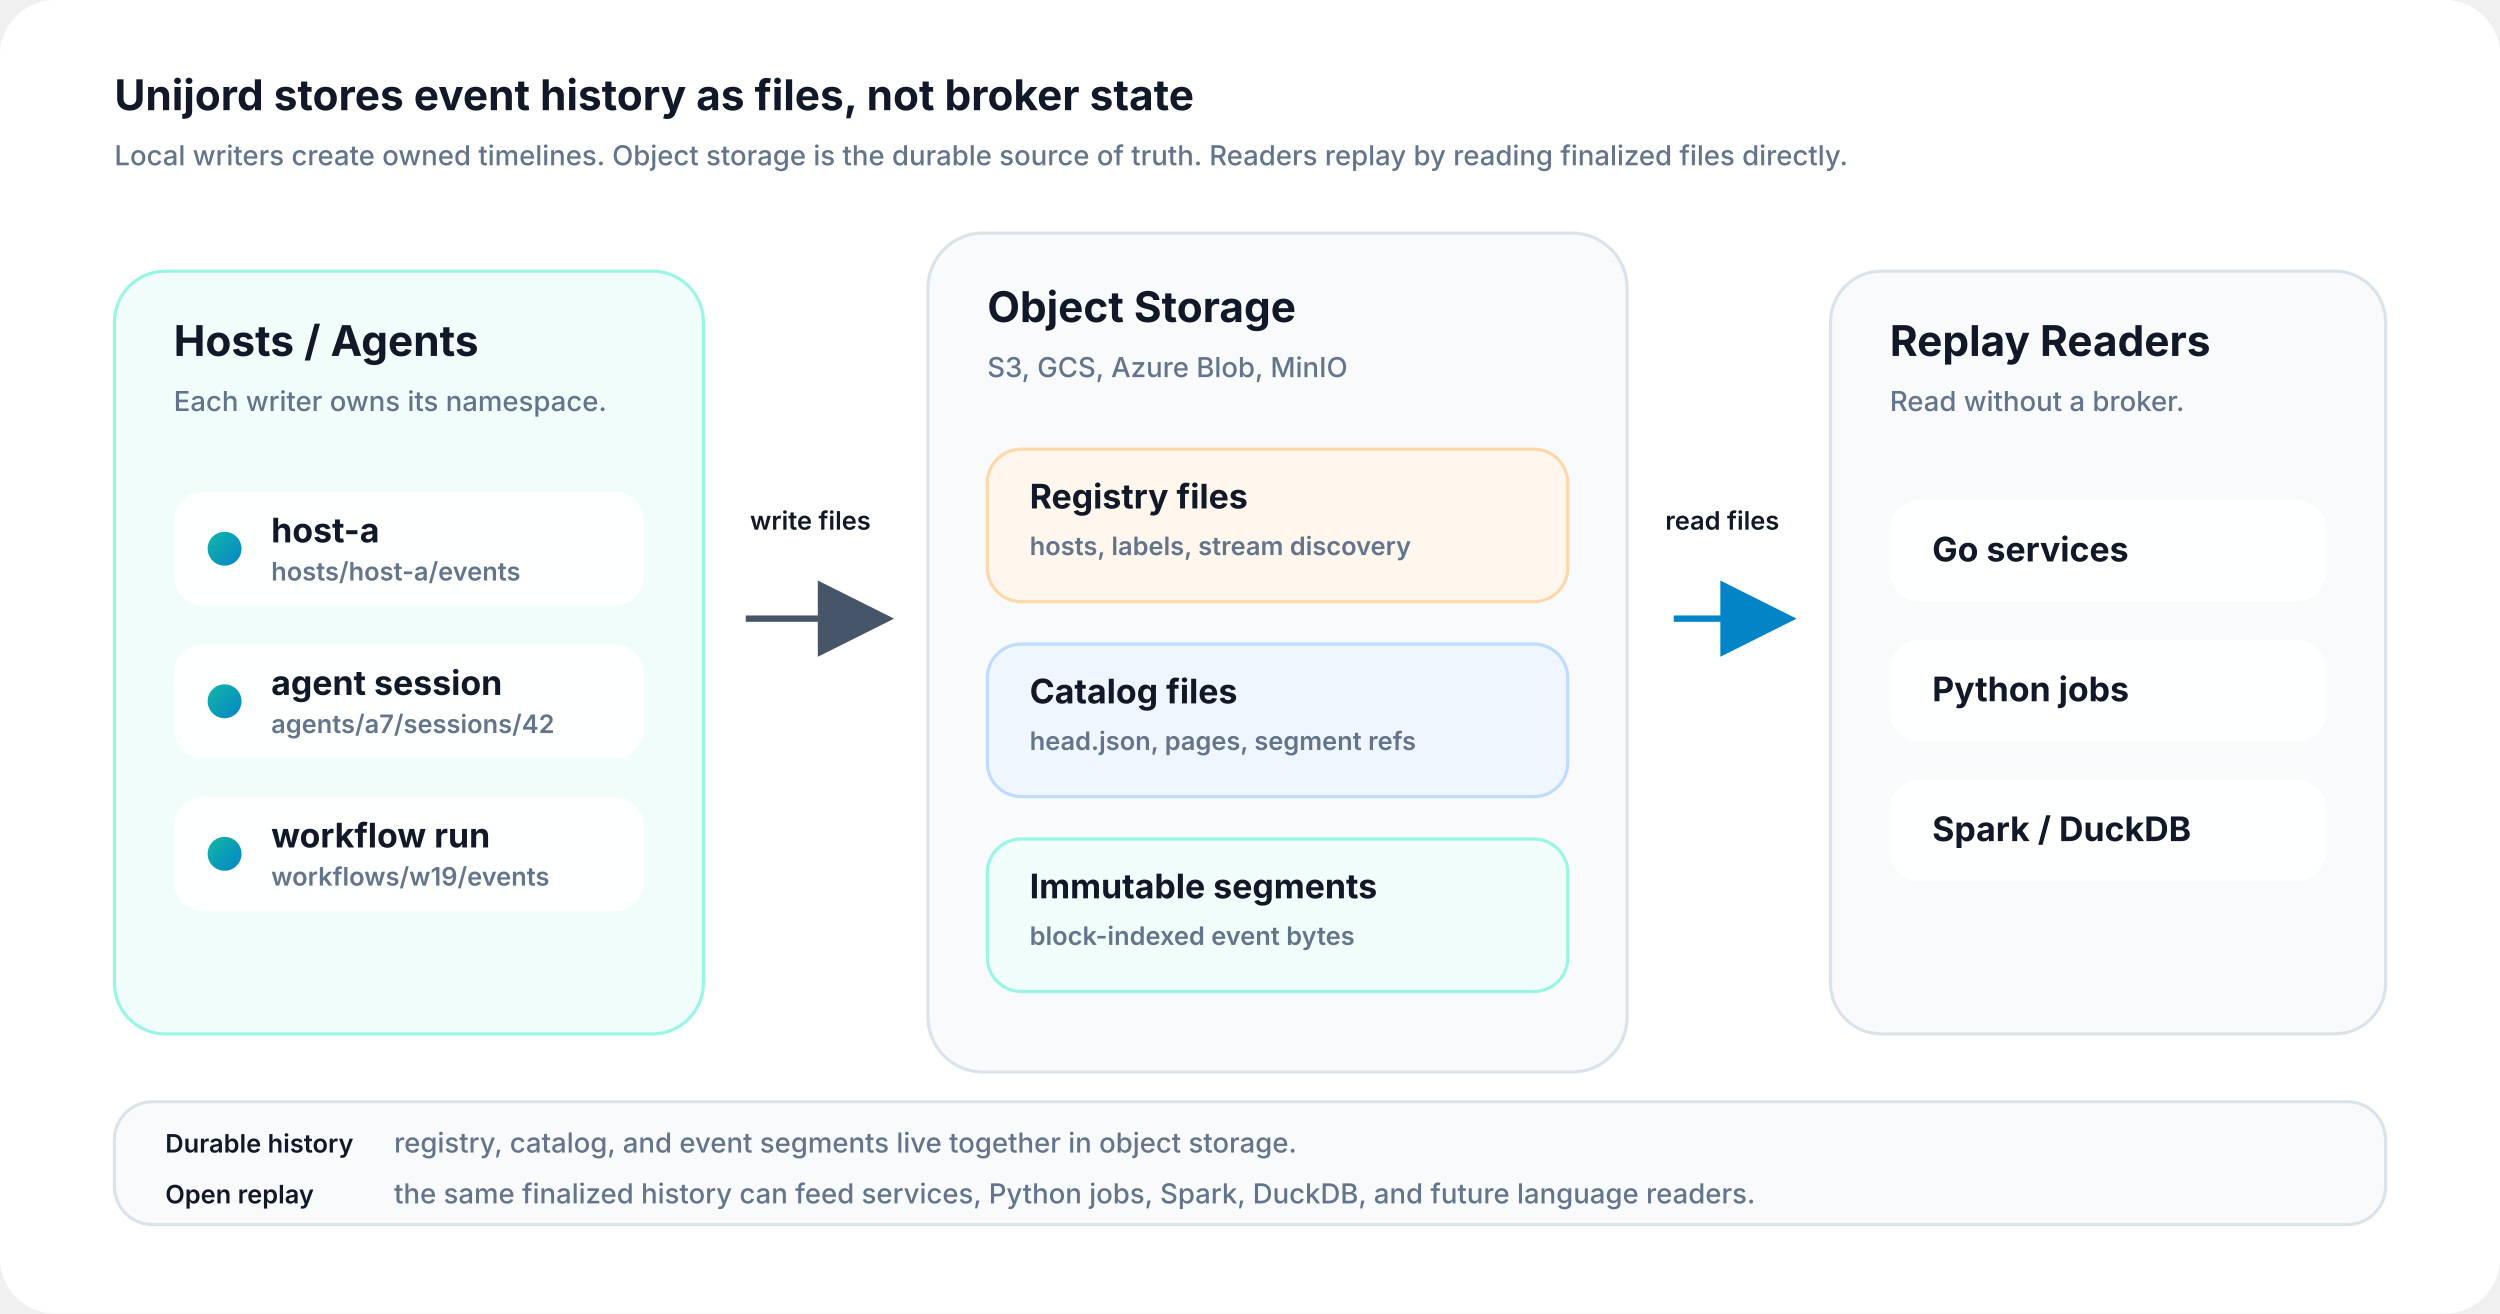
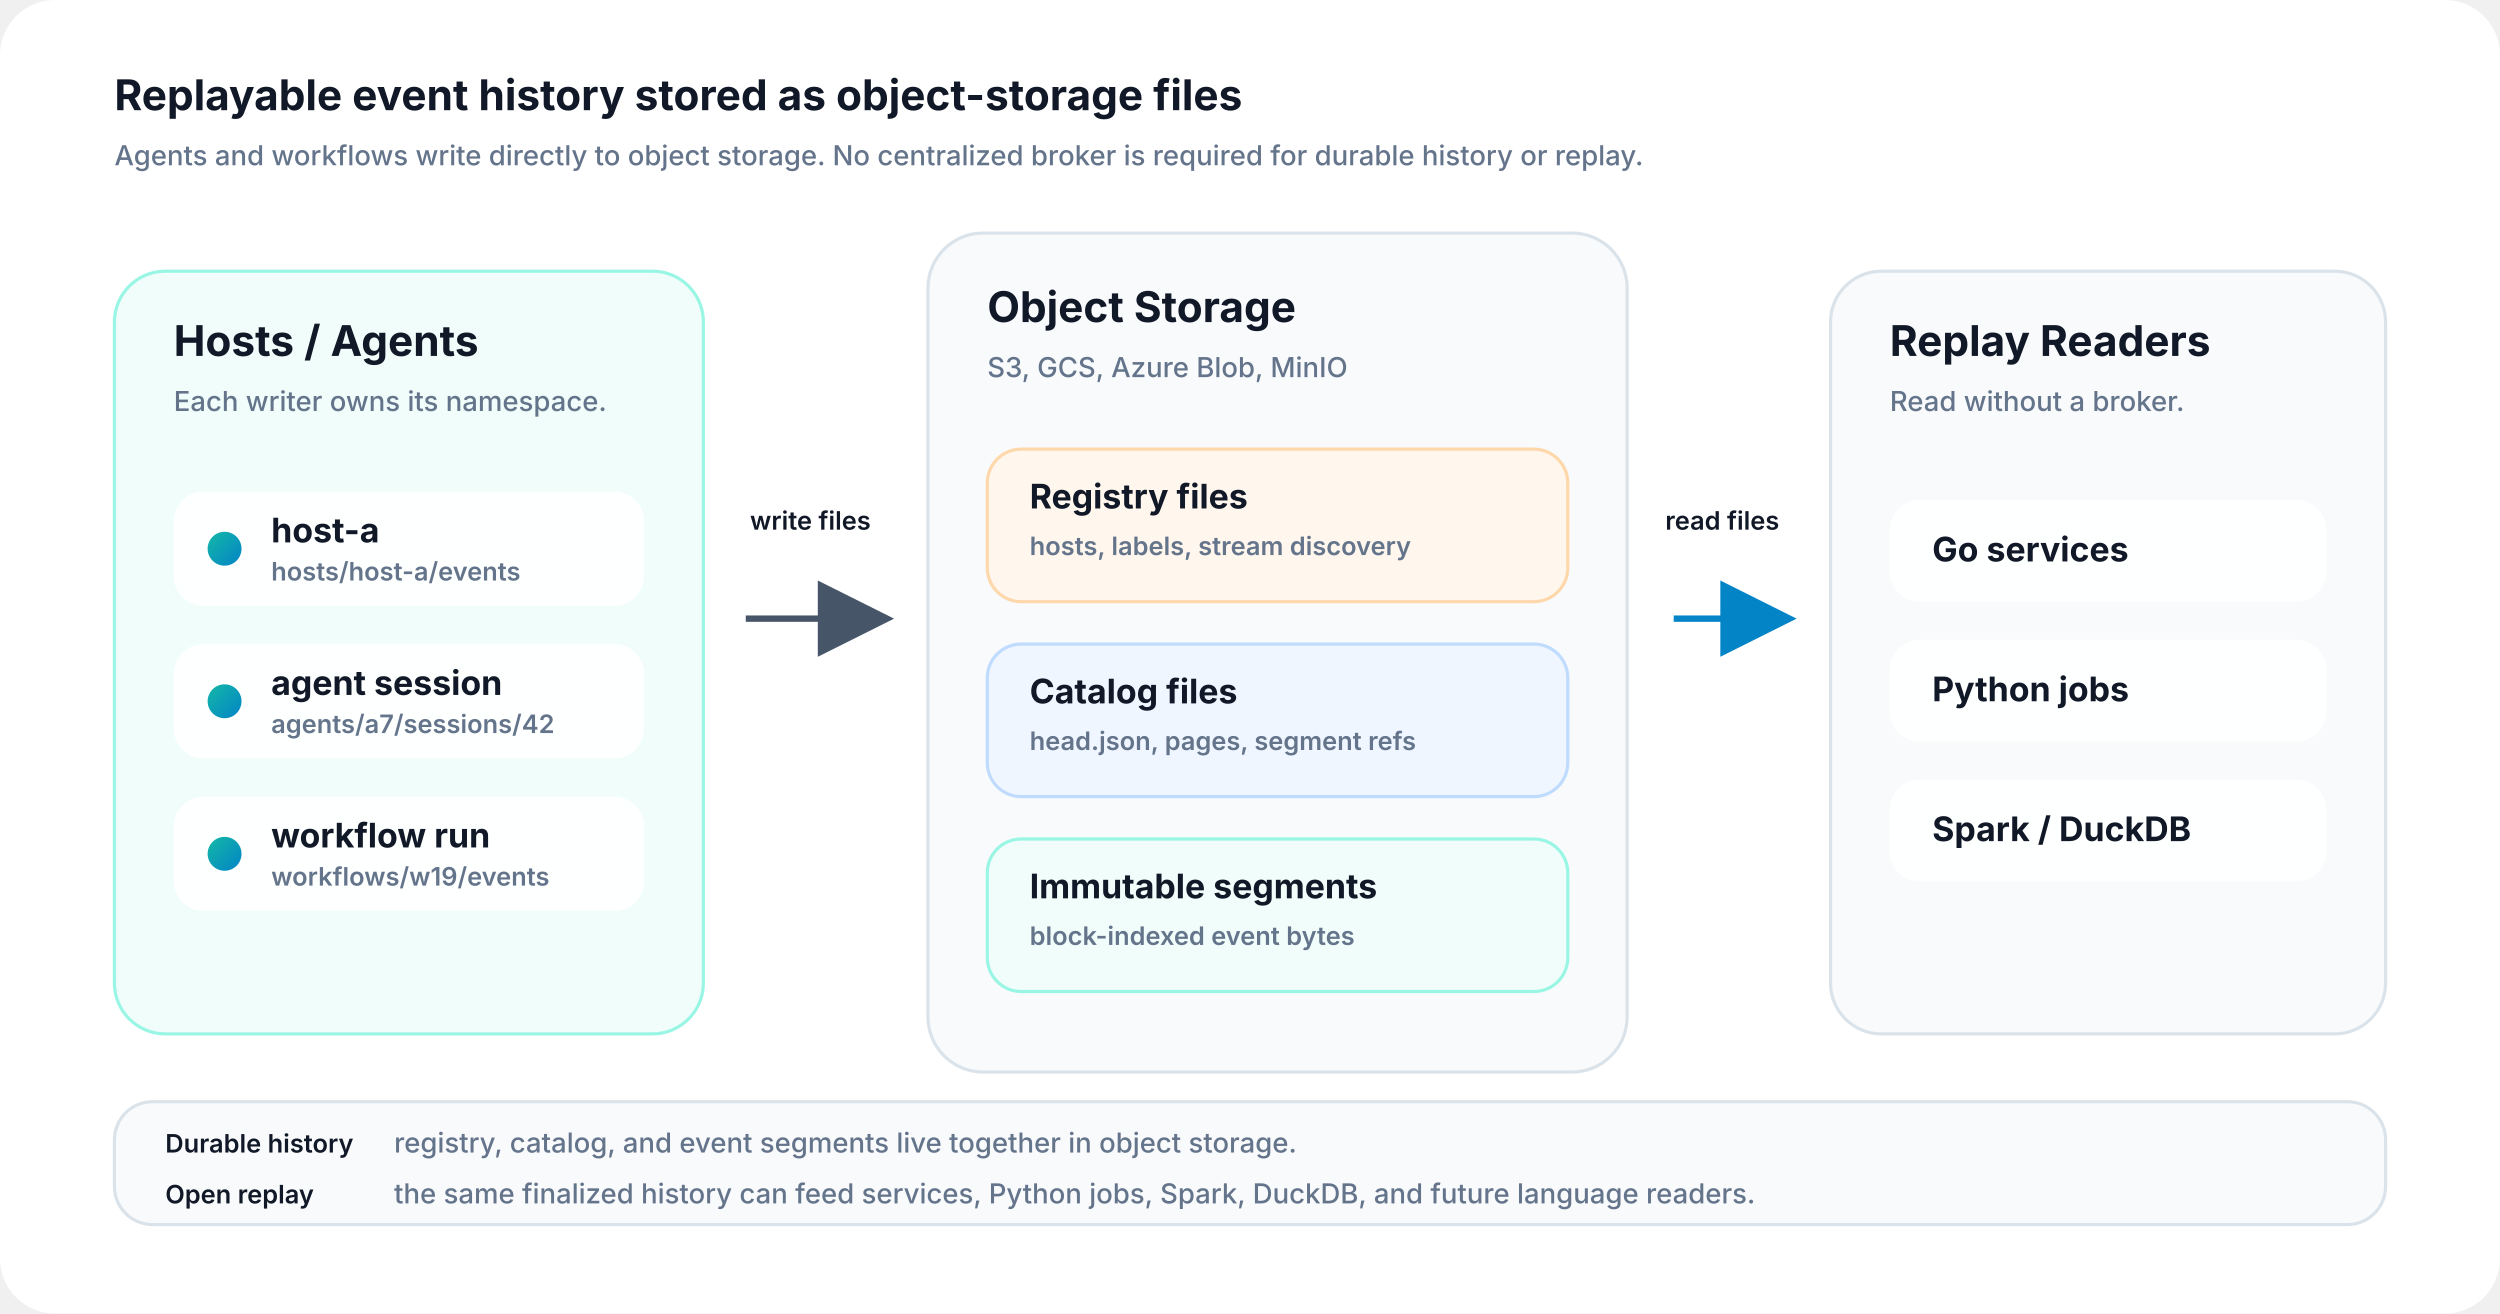
<svg xmlns="http://www.w3.org/2000/svg" viewBox="0 0 1180 620" role="img" aria-labelledby="title desc">
  <defs>
    <linearGradient id="accent" x1="0" y1="0" x2="1" y2="1">
      <stop offset="0" stop-color="#14b8a6" />
      <stop offset="1" stop-color="#0284c7" />
    </linearGradient>
    <marker id="arrow-write" markerWidth="12" markerHeight="12" refX="10" refY="6" orient="auto">
      <path d="M0 0 L12 6 L0 12 Z" fill="#475569" />
    </marker>
    <marker id="arrow-read" markerWidth="12" markerHeight="12" refX="10" refY="6" orient="auto">
      <path d="M0 0 L12 6 L0 12 Z" fill="#0284c7" />
    </marker>
    <style>
      .bg { fill: #ffffff; }
      .panel { fill: #f8fafc; stroke: #dbe3ea; stroke-width: 1.5; }
      .panel-hot { fill: #f0fdfa; stroke: #99f6e4; stroke-width: 1.5; }
      .panel-warm { fill: #fff7ed; stroke: #fed7aa; stroke-width: 1.5; }
      .panel-blue { fill: #eff6ff; stroke: #bfdbfe; stroke-width: 1.5; }
      .ink { fill: #111827; }
      .muted { fill: #64748b; }
      .soft { fill: #94a3b8; }
      .write-line { stroke: #475569; stroke-width: 3; fill: none; marker-end: url(#arrow-write); }
      .read-line { stroke: #0284c7; stroke-width: 3; fill: none; marker-end: url(#arrow-read); }
      .accent { fill: url(#accent); }
      .title { font: 750 20px ui-sans-serif, system-ui, -apple-system, BlinkMacSystemFont, "Segoe UI", sans-serif; }
      .label { font: 700 16px ui-sans-serif, system-ui, -apple-system, BlinkMacSystemFont, "Segoe UI", sans-serif; }
      .body { font: 500 13px ui-sans-serif, system-ui, -apple-system, BlinkMacSystemFont, "Segoe UI", sans-serif; }
      .tiny { font: 600 12px ui-sans-serif, system-ui, -apple-system, BlinkMacSystemFont, "Segoe UI", sans-serif; }
      .mono { font: 650 12px ui-monospace, SFMono-Regular, Menlo, Monaco, Consolas, "Liberation Mono", monospace; }
    </style>
  </defs>
  <rect class="bg" width="1180" height="620" rx="26" />
-   <text x="54" y="52" class="ink title">Unijord stores event history as files, not broker state</text>
-   <text x="54" y="78" class="muted body">Local writers create owned timelines. Object storage is the durable source of truth. Readers replay by reading finalized files directly.</text>
+   <text x="54" y="52" class="ink title">Replayable event history stored as object-storage files</text>
+   <text x="54" y="78" class="muted body">Agents and workflows write directly to object storage. No centralized broker is required for durable history or replay.</text>
  <g transform="translate(54 128)">
    <rect class="panel-hot" x="0" y="0" width="278" height="360" rx="24" />
    <text x="28" y="40" class="ink title">Hosts / Agents</text>
    <text x="28" y="66" class="muted body">Each writer owns its namespace.</text>
    <g transform="translate(28 104)">
      <rect class="bg" x="0" y="0" width="222" height="54" rx="14" opacity="0.92" />
      <circle class="accent" cx="24" cy="27" r="8" />
      <text x="46" y="24" class="ink label">host-a</text>
      <text x="46" y="42" class="muted tiny">hosts/host-a/events</text>
    </g>
    <g transform="translate(28 176)">
      <rect class="bg" x="0" y="0" width="222" height="54" rx="14" opacity="0.92" />
      <circle class="accent" cx="24" cy="27" r="8" />
      <text x="46" y="24" class="ink label">agent session</text>
      <text x="46" y="42" class="muted tiny">agents/a7/sessions/42</text>
    </g>
    <g transform="translate(28 248)">
      <rect class="bg" x="0" y="0" width="222" height="54" rx="14" opacity="0.92" />
      <circle class="accent" cx="24" cy="27" r="8" />
      <text x="46" y="24" class="ink label">workflow run</text>
      <text x="46" y="42" class="muted tiny">workflows/w19/events</text>
    </g>
  </g>
  <g transform="translate(438 110)">
    <rect class="panel" x="0" y="0" width="330" height="396" rx="26" />
    <text x="28" y="42" class="ink title">Object Storage</text>
    <text x="28" y="68" class="muted body">S3, GCS, Azure Blob, MinIO</text>
    <g transform="translate(28 102)">
      <rect class="panel-warm" x="0" y="0" width="274" height="72" rx="16" />
      <text x="20" y="28" class="ink label">Registry files</text>
      <text x="20" y="50" class="muted tiny">hosts, labels, stream discovery</text>
    </g>
    <g transform="translate(28 194)">
      <rect class="panel-blue" x="0" y="0" width="274" height="72" rx="16" />
      <text x="20" y="28" class="ink label">Catalog files</text>
      <text x="20" y="50" class="muted tiny">head.json, pages, segment refs</text>
    </g>
    <g transform="translate(28 286)">
      <rect class="panel-hot" x="0" y="0" width="274" height="72" rx="16" />
      <text x="20" y="28" class="ink label">Immutable segments</text>
      <text x="20" y="50" class="muted tiny">block-indexed event bytes</text>
    </g>
  </g>
  <g transform="translate(864 128)">
    <rect class="panel" x="0" y="0" width="262" height="360" rx="24" />
    <text x="28" y="40" class="ink title">Replay Readers</text>
    <text x="28" y="66" class="muted body">Read without a broker.</text>
    <g transform="translate(28 108)">
      <rect class="bg" x="0" y="0" width="206" height="48" rx="14" opacity="0.92" />
      <text x="20" y="29" class="ink label">Go services</text>
    </g>
    <g transform="translate(28 174)">
      <rect class="bg" x="0" y="0" width="206" height="48" rx="14" opacity="0.92" />
      <text x="20" y="29" class="ink label">Python jobs</text>
    </g>
    <g transform="translate(28 240)">
      <rect class="bg" x="0" y="0" width="206" height="48" rx="14" opacity="0.92" />
      <text x="20" y="29" class="ink label">Spark / DuckDB</text>
    </g>
  </g>
  <path class="write-line" d="M352 292 H416" />
  <path class="read-line" d="M790 292 H842" />
  <g transform="translate(354 250)">
    <text x="0" y="0" class="ink tiny">write files</text>
  </g>
  <g transform="translate(786 250)">
    <text x="0" y="0" class="ink tiny">read files</text>
  </g>
  <g transform="translate(54 548)">
    <rect class="panel" x="0" y="-28" width="1072" height="58" rx="18" />
    <text x="24" y="-4" class="ink tiny">Durable history</text>
    <text x="132" y="-4" class="muted body">registry, catalog, and event segments live together in object storage.</text>
    <text x="24" y="20" class="ink tiny">Open replay</text>
    <text x="132" y="20" class="muted body">the same finalized history can feed services, Python jobs, Spark, DuckDB, and future language readers.</text>
  </g>
</svg>
